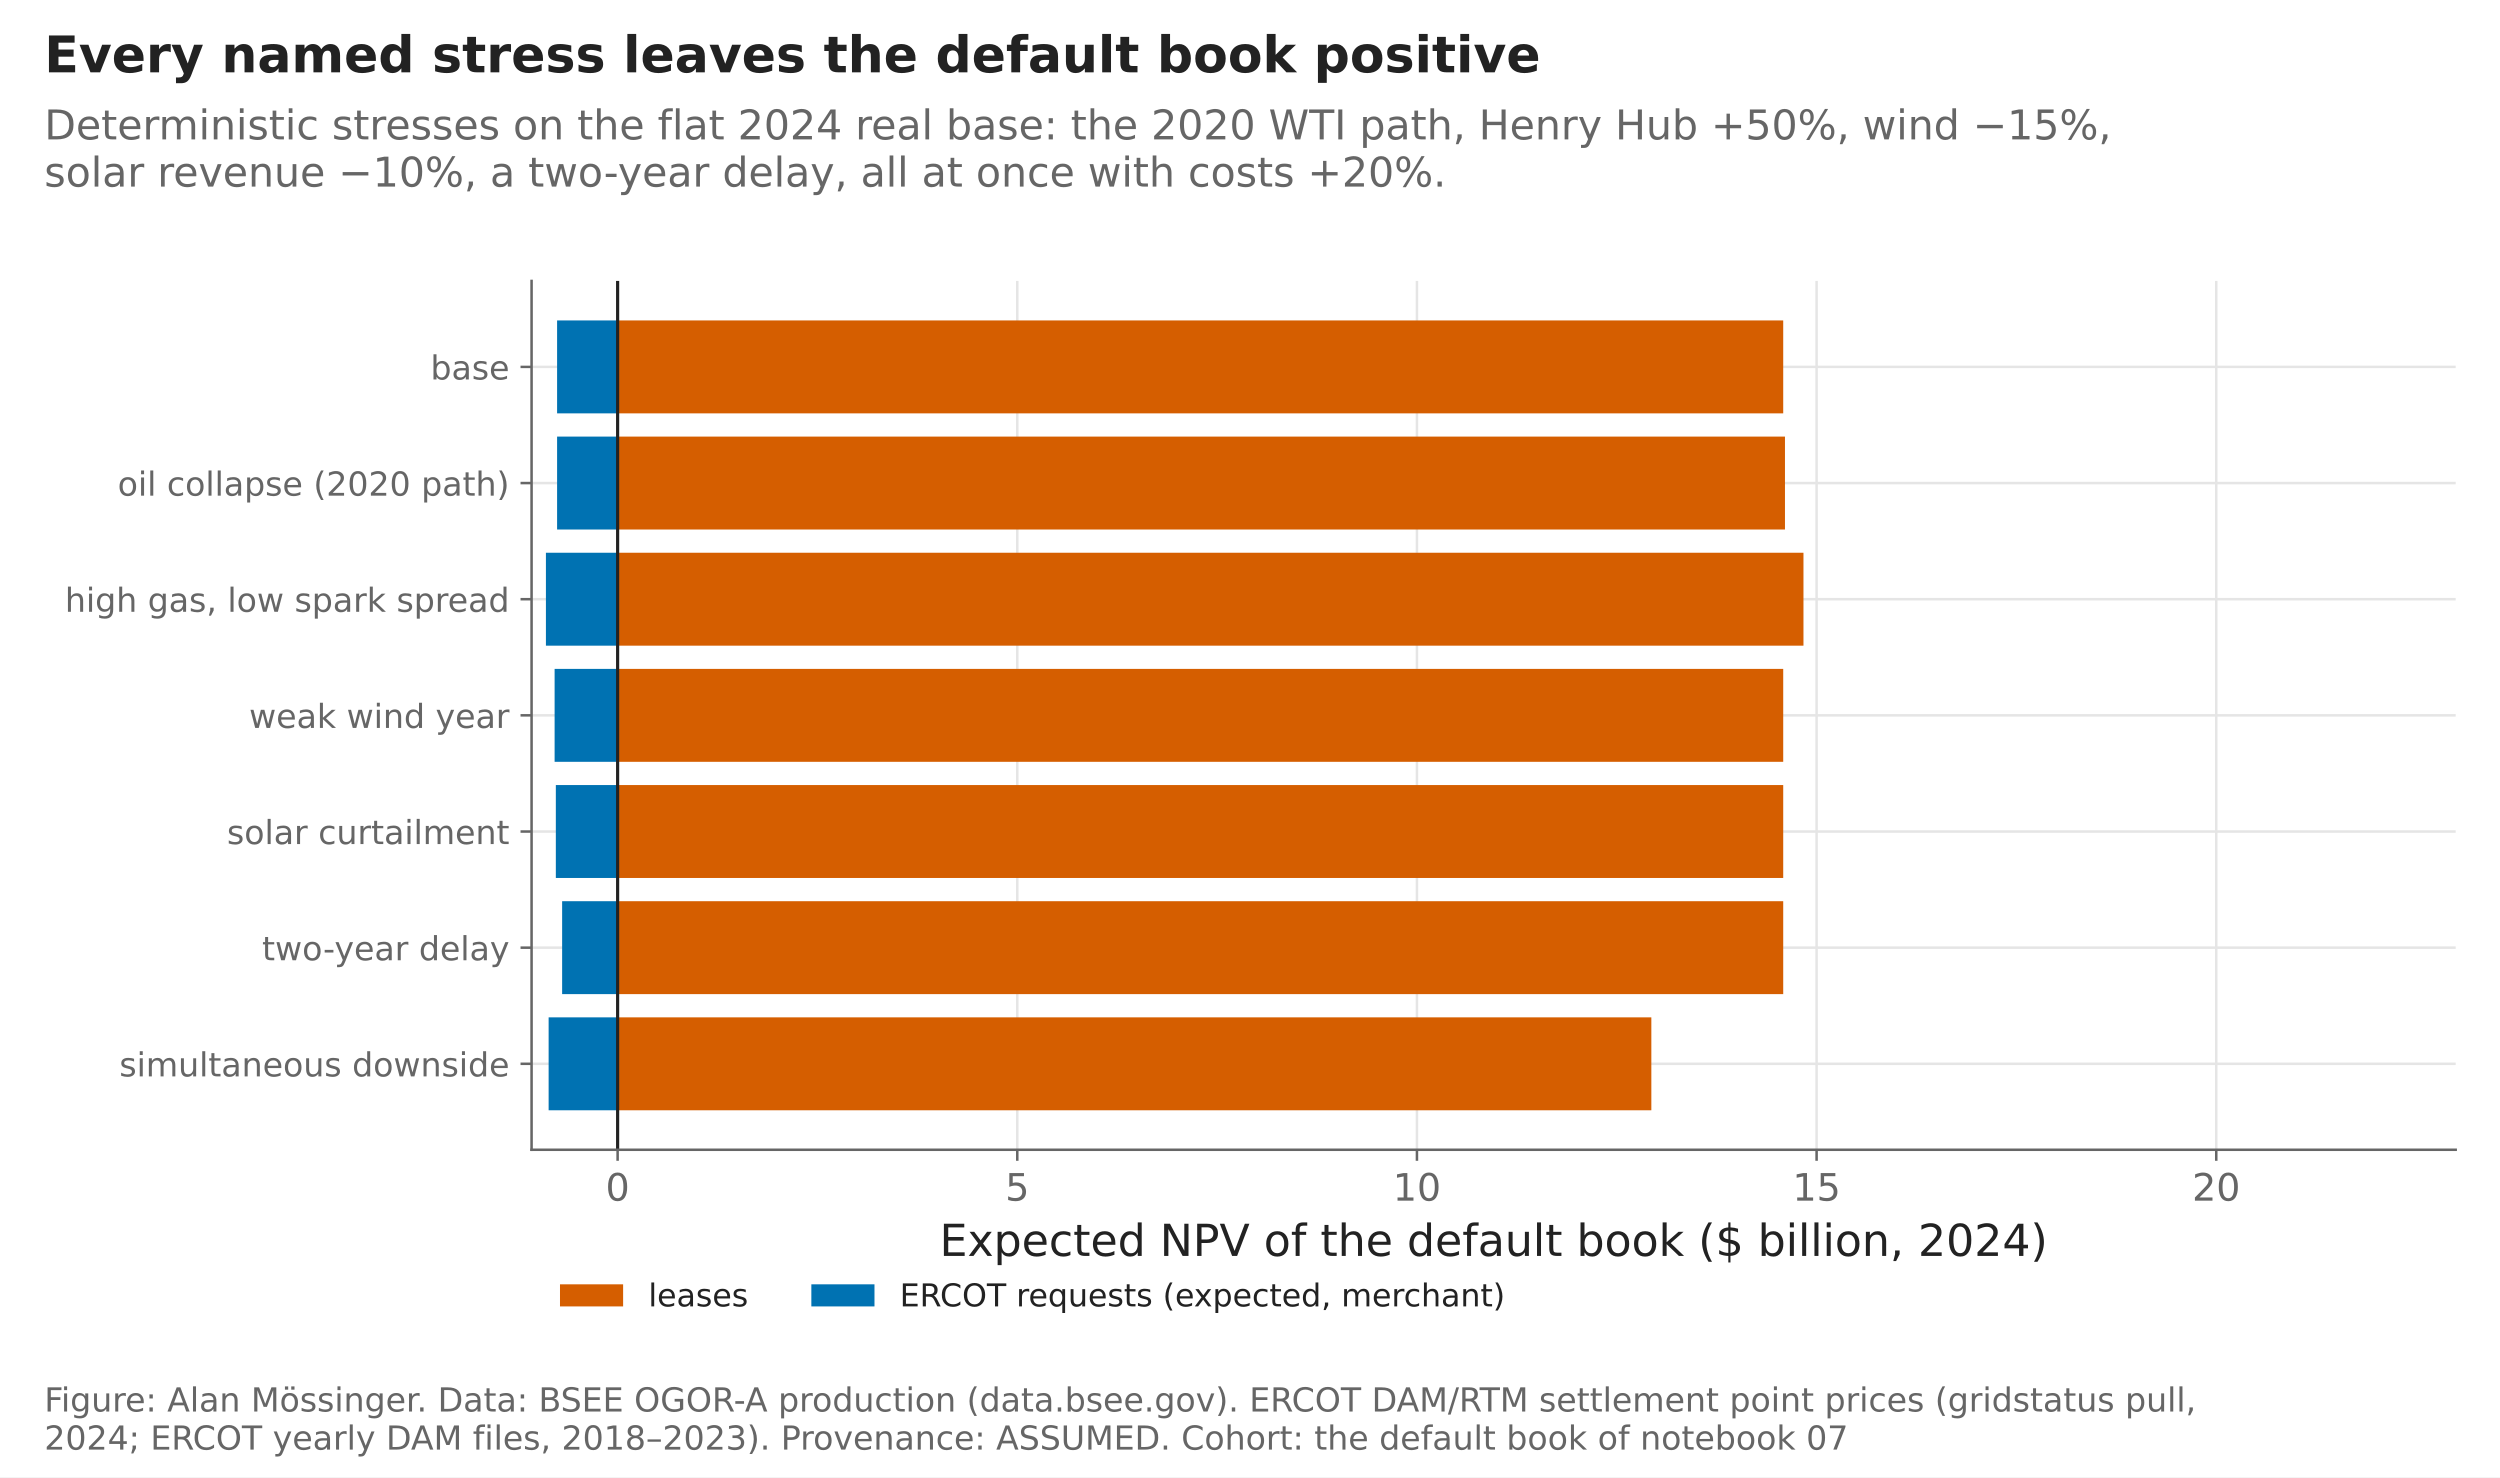
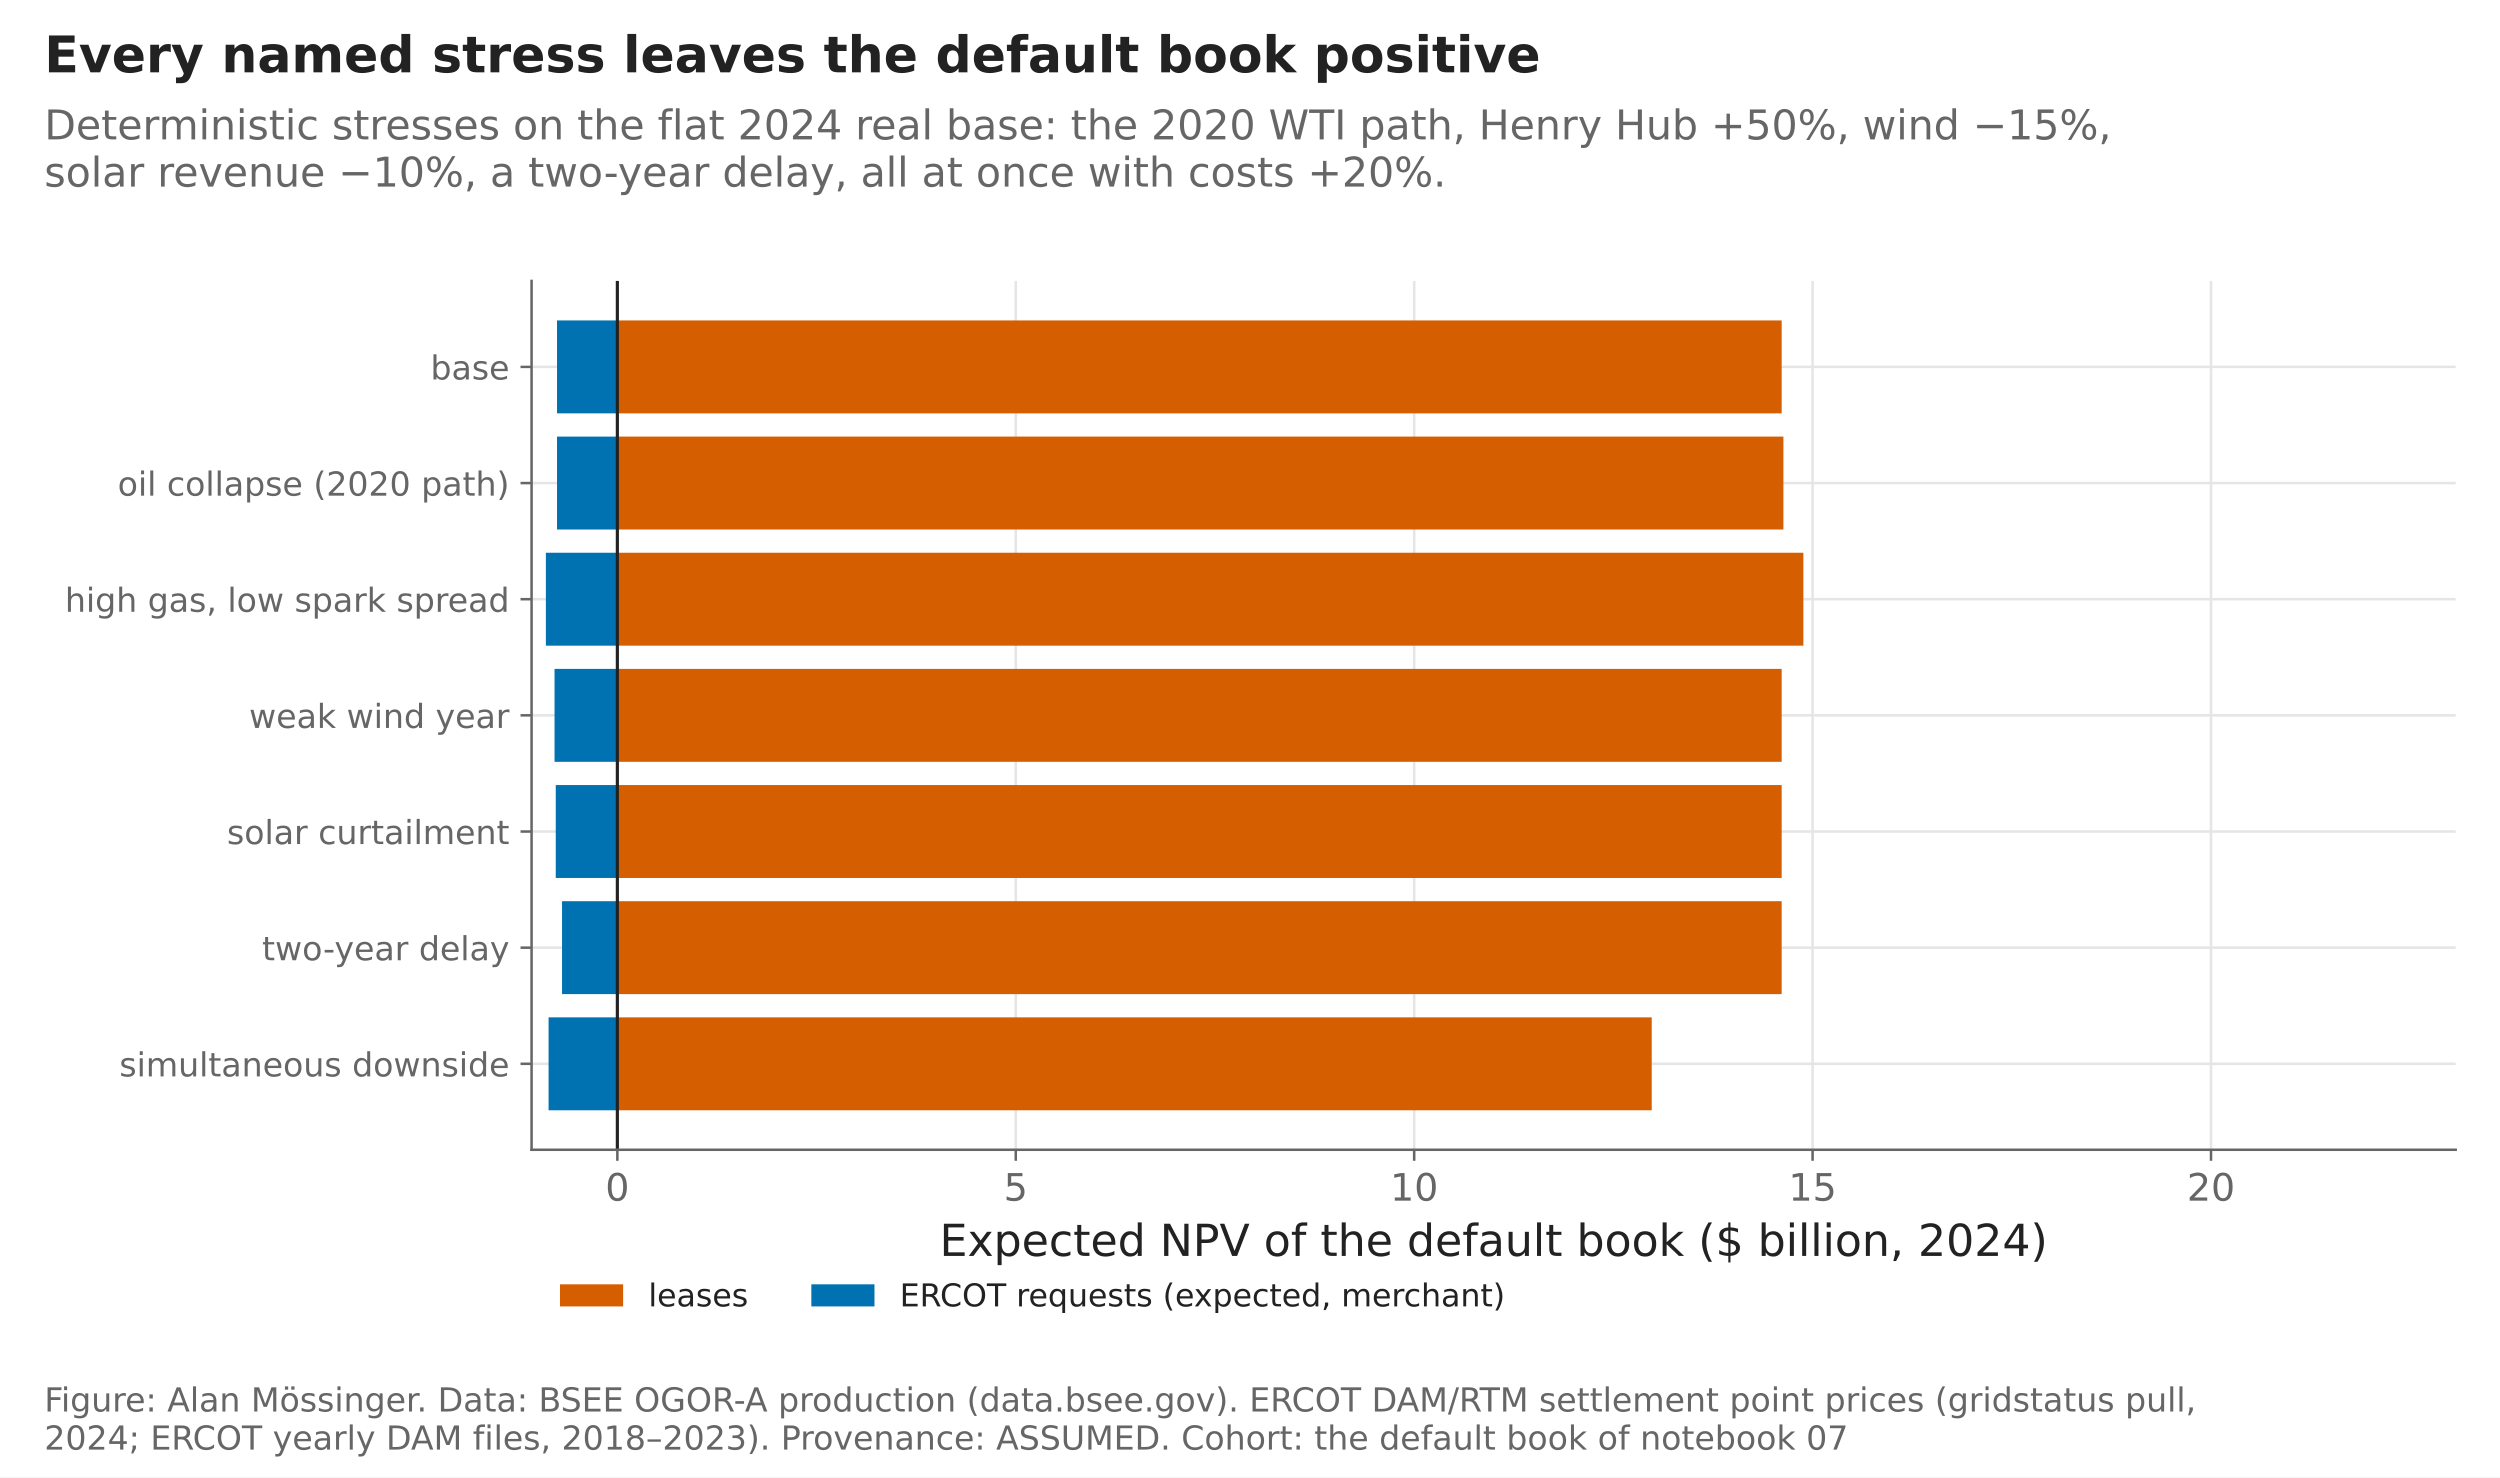
<svg xmlns="http://www.w3.org/2000/svg" xmlns:xlink="http://www.w3.org/1999/xlink" width="792pt" height="468pt" viewBox="0 0 792 468" version="1.1">
  <defs>
    <style type="text/css">*{stroke-linejoin: round; stroke-linecap: butt}</style>
  </defs>
  <g id="figure_1">
    <g id="patch_1">
      <path d="M 0 468  L 792 468  L 792 0  L 0 0  z " style="fill: #ffffff" />
    </g>
    <g id="axes_1">
      <g id="patch_2">
        <path d="M 168.404 364.247  L 777.96 364.247  L 777.96 89.004  L 168.404 89.004  z " style="fill: #ffffff" />
      </g>
      <g id="matplotlib.axis_1">
        <g id="xtick_1">
          <g id="line2d_1">
-             <path d="M 195.662 364.247  L 195.662 89.004  " clip-path="url(#p4b3cf6d41c)" style="fill: none; stroke: #e5e5e5; stroke-width: 0.8; stroke-linecap: square" />
+             <path d="M 195.577 364.247  L 195.577 89.004  " clip-path="url(#pa45b759946)" style="fill: none; stroke: #e5e5e5; stroke-width: 0.8; stroke-linecap: square" />
          </g>
          <g id="line2d_2">
            <defs>
              <path id="me00eba5936" d="M 0 0  L 0 3.5  " style="stroke: #666666; stroke-width: 0.8" />
            </defs>
            <g>
-               <use xlink:href="#me00eba5936" x="195.662" y="364.247" style="fill: #666666; stroke: #666666; stroke-width: 0.8" />
+               <use xlink:href="#me00eba5936" x="195.577" y="364.247" style="fill: #666666; stroke: #666666; stroke-width: 0.8" />
            </g>
          </g>
          <g id="text_1">
-             <text style="font-size: 12px; font-family: 'DejaVu Sans', 'Bitstream Vera Sans', 'Computer Modern Sans Serif', 'Lucida Grande', 'Verdana', 'Geneva', 'Lucid', 'Arial', 'Helvetica', 'Avant Garde', sans-serif; text-anchor: middle; fill: #666666" x="195.662" y="380.364" transform="rotate(-0 195.6623 380.3638)">0</text>
+             <text style="font-size: 12px; font-family: 'DejaVu Sans', 'Bitstream Vera Sans', 'Computer Modern Sans Serif', 'Lucida Grande', 'Verdana', 'Geneva', 'Lucid', 'Arial', 'Helvetica', 'Avant Garde', sans-serif; text-anchor: middle; fill: #666666" x="195.577" y="380.364" transform="rotate(-0 195.5773 380.3638)">0</text>
          </g>
        </g>
        <g id="xtick_2">
          <g id="line2d_3">
-             <path d="M 322.274 364.247  L 322.274 89.004  " clip-path="url(#p4b3cf6d41c)" style="fill: none; stroke: #e5e5e5; stroke-width: 0.8; stroke-linecap: square" />
+             <path d="M 321.795 364.247  L 321.795 89.004  " clip-path="url(#pa45b759946)" style="fill: none; stroke: #e5e5e5; stroke-width: 0.8; stroke-linecap: square" />
          </g>
          <g id="line2d_4">
            <g>
-               <use xlink:href="#me00eba5936" x="322.274" y="364.247" style="fill: #666666; stroke: #666666; stroke-width: 0.8" />
+               <use xlink:href="#me00eba5936" x="321.795" y="364.247" style="fill: #666666; stroke: #666666; stroke-width: 0.8" />
            </g>
          </g>
          <g id="text_2">
-             <text style="font-size: 12px; font-family: 'DejaVu Sans', 'Bitstream Vera Sans', 'Computer Modern Sans Serif', 'Lucida Grande', 'Verdana', 'Geneva', 'Lucid', 'Arial', 'Helvetica', 'Avant Garde', sans-serif; text-anchor: middle; fill: #666666" x="322.274" y="380.364" transform="rotate(-0 322.2744 380.3638)">5</text>
+             <text style="font-size: 12px; font-family: 'DejaVu Sans', 'Bitstream Vera Sans', 'Computer Modern Sans Serif', 'Lucida Grande', 'Verdana', 'Geneva', 'Lucid', 'Arial', 'Helvetica', 'Avant Garde', sans-serif; text-anchor: middle; fill: #666666" x="321.795" y="380.364" transform="rotate(-0 321.7946 380.3638)">5</text>
          </g>
        </g>
        <g id="xtick_3">
          <g id="line2d_5">
-             <path d="M 448.887 364.247  L 448.887 89.004  " clip-path="url(#p4b3cf6d41c)" style="fill: none; stroke: #e5e5e5; stroke-width: 0.8; stroke-linecap: square" />
+             <path d="M 448.012 364.247  L 448.012 89.004  " clip-path="url(#pa45b759946)" style="fill: none; stroke: #e5e5e5; stroke-width: 0.8; stroke-linecap: square" />
          </g>
          <g id="line2d_6">
            <g>
-               <use xlink:href="#me00eba5936" x="448.887" y="364.247" style="fill: #666666; stroke: #666666; stroke-width: 0.8" />
+               <use xlink:href="#me00eba5936" x="448.012" y="364.247" style="fill: #666666; stroke: #666666; stroke-width: 0.8" />
            </g>
          </g>
          <g id="text_3">
-             <text style="font-size: 12px; font-family: 'DejaVu Sans', 'Bitstream Vera Sans', 'Computer Modern Sans Serif', 'Lucida Grande', 'Verdana', 'Geneva', 'Lucid', 'Arial', 'Helvetica', 'Avant Garde', sans-serif; text-anchor: middle; fill: #666666" x="448.887" y="380.364" transform="rotate(-0 448.8865 380.3638)">10</text>
+             <text style="font-size: 12px; font-family: 'DejaVu Sans', 'Bitstream Vera Sans', 'Computer Modern Sans Serif', 'Lucida Grande', 'Verdana', 'Geneva', 'Lucid', 'Arial', 'Helvetica', 'Avant Garde', sans-serif; text-anchor: middle; fill: #666666" x="448.012" y="380.364" transform="rotate(-0 448.0119 380.3638)">10</text>
          </g>
        </g>
        <g id="xtick_4">
          <g id="line2d_7">
-             <path d="M 575.499 364.247  L 575.499 89.004  " clip-path="url(#p4b3cf6d41c)" style="fill: none; stroke: #e5e5e5; stroke-width: 0.8; stroke-linecap: square" />
+             <path d="M 574.229 364.247  L 574.229 89.004  " clip-path="url(#pa45b759946)" style="fill: none; stroke: #e5e5e5; stroke-width: 0.8; stroke-linecap: square" />
          </g>
          <g id="line2d_8">
            <g>
-               <use xlink:href="#me00eba5936" x="575.499" y="364.247" style="fill: #666666; stroke: #666666; stroke-width: 0.8" />
+               <use xlink:href="#me00eba5936" x="574.229" y="364.247" style="fill: #666666; stroke: #666666; stroke-width: 0.8" />
            </g>
          </g>
          <g id="text_4">
-             <text style="font-size: 12px; font-family: 'DejaVu Sans', 'Bitstream Vera Sans', 'Computer Modern Sans Serif', 'Lucida Grande', 'Verdana', 'Geneva', 'Lucid', 'Arial', 'Helvetica', 'Avant Garde', sans-serif; text-anchor: middle; fill: #666666" x="575.499" y="380.364" transform="rotate(-0 575.4987 380.3638)">15</text>
+             <text style="font-size: 12px; font-family: 'DejaVu Sans', 'Bitstream Vera Sans', 'Computer Modern Sans Serif', 'Lucida Grande', 'Verdana', 'Geneva', 'Lucid', 'Arial', 'Helvetica', 'Avant Garde', sans-serif; text-anchor: middle; fill: #666666" x="574.229" y="380.364" transform="rotate(-0 574.2292 380.3638)">15</text>
          </g>
        </g>
        <g id="xtick_5">
          <g id="line2d_9">
-             <path d="M 702.111 364.247  L 702.111 89.004  " clip-path="url(#p4b3cf6d41c)" style="fill: none; stroke: #e5e5e5; stroke-width: 0.8; stroke-linecap: square" />
+             <path d="M 700.447 364.247  L 700.447 89.004  " clip-path="url(#pa45b759946)" style="fill: none; stroke: #e5e5e5; stroke-width: 0.8; stroke-linecap: square" />
          </g>
          <g id="line2d_10">
            <g>
-               <use xlink:href="#me00eba5936" x="702.111" y="364.247" style="fill: #666666; stroke: #666666; stroke-width: 0.8" />
+               <use xlink:href="#me00eba5936" x="700.447" y="364.247" style="fill: #666666; stroke: #666666; stroke-width: 0.8" />
            </g>
          </g>
          <g id="text_5">
-             <text style="font-size: 12px; font-family: 'DejaVu Sans', 'Bitstream Vera Sans', 'Computer Modern Sans Serif', 'Lucida Grande', 'Verdana', 'Geneva', 'Lucid', 'Arial', 'Helvetica', 'Avant Garde', sans-serif; text-anchor: middle; fill: #666666" x="702.111" y="380.364" transform="rotate(-0 702.1108 380.3638)">20</text>
+             <text style="font-size: 12px; font-family: 'DejaVu Sans', 'Bitstream Vera Sans', 'Computer Modern Sans Serif', 'Lucida Grande', 'Verdana', 'Geneva', 'Lucid', 'Arial', 'Helvetica', 'Avant Garde', sans-serif; text-anchor: middle; fill: #666666" x="700.447" y="380.364" transform="rotate(-0 700.4465 380.3638)">20</text>
          </g>
        </g>
        <g id="text_6">
          <text style="font-size: 14px; font-family: 'DejaVu Sans', 'Bitstream Vera Sans', 'Computer Modern Sans Serif', 'Lucida Grande', 'Verdana', 'Geneva', 'Lucid', 'Arial', 'Helvetica', 'Avant Garde', sans-serif; text-anchor: middle; fill: #222222" x="473.182" y="397.884" transform="rotate(-0 473.1819 397.8845)">Expected NPV of the default book ($ billion, 2024)</text>
        </g>
      </g>
      <g id="matplotlib.axis_2">
        <g id="ytick_1">
          <g id="line2d_11">
-             <path d="M 168.404 116.234  L 777.96 116.234  " clip-path="url(#p4b3cf6d41c)" style="fill: none; stroke: #e5e5e5; stroke-width: 0.8; stroke-linecap: square" />
+             <path d="M 168.404 116.234  L 777.96 116.234  " clip-path="url(#pa45b759946)" style="fill: none; stroke: #e5e5e5; stroke-width: 0.8; stroke-linecap: square" />
          </g>
          <g id="line2d_12">
            <defs>
              <path id="mce5acbc380" d="M 0 0  L -3.5 0  " style="stroke: #666666; stroke-width: 0.8" />
            </defs>
            <g>
              <use xlink:href="#mce5acbc380" x="168.404" y="116.234" style="fill: #666666; stroke: #666666; stroke-width: 0.8" />
            </g>
          </g>
          <g id="text_7">
            <text style="font-size: 10.5px; font-family: 'DejaVu Sans', 'Bitstream Vera Sans', 'Computer Modern Sans Serif', 'Lucida Grande', 'Verdana', 'Geneva', 'Lucid', 'Arial', 'Helvetica', 'Avant Garde', sans-serif; text-anchor: end; fill: #666666" x="161.404" y="120.223" transform="rotate(-0 161.4038 120.2231)">base</text>
          </g>
        </g>
        <g id="ytick_2">
          <g id="line2d_13">
-             <path d="M 168.404 153.031  L 777.96 153.031  " clip-path="url(#p4b3cf6d41c)" style="fill: none; stroke: #e5e5e5; stroke-width: 0.8; stroke-linecap: square" />
+             <path d="M 168.404 153.031  L 777.96 153.031  " clip-path="url(#pa45b759946)" style="fill: none; stroke: #e5e5e5; stroke-width: 0.8; stroke-linecap: square" />
          </g>
          <g id="line2d_14">
            <g>
              <use xlink:href="#mce5acbc380" x="168.404" y="153.031" style="fill: #666666; stroke: #666666; stroke-width: 0.8" />
            </g>
          </g>
          <g id="text_8">
            <text style="font-size: 10.5px; font-family: 'DejaVu Sans', 'Bitstream Vera Sans', 'Computer Modern Sans Serif', 'Lucida Grande', 'Verdana', 'Geneva', 'Lucid', 'Arial', 'Helvetica', 'Avant Garde', sans-serif; text-anchor: end; fill: #666666" x="161.404" y="157.02" transform="rotate(-0 161.4038 157.0202)">oil collapse (2020 path)</text>
          </g>
        </g>
        <g id="ytick_3">
          <g id="line2d_15">
-             <path d="M 168.404 189.828  L 777.96 189.828  " clip-path="url(#p4b3cf6d41c)" style="fill: none; stroke: #e5e5e5; stroke-width: 0.8; stroke-linecap: square" />
+             <path d="M 168.404 189.828  L 777.96 189.828  " clip-path="url(#pa45b759946)" style="fill: none; stroke: #e5e5e5; stroke-width: 0.8; stroke-linecap: square" />
          </g>
          <g id="line2d_16">
            <g>
              <use xlink:href="#mce5acbc380" x="168.404" y="189.828" style="fill: #666666; stroke: #666666; stroke-width: 0.8" />
            </g>
          </g>
          <g id="text_9">
            <text style="font-size: 10.5px; font-family: 'DejaVu Sans', 'Bitstream Vera Sans', 'Computer Modern Sans Serif', 'Lucida Grande', 'Verdana', 'Geneva', 'Lucid', 'Arial', 'Helvetica', 'Avant Garde', sans-serif; text-anchor: end; fill: #666666" x="161.404" y="193.817" transform="rotate(-0 161.4038 193.8174)">high gas, low spark spread</text>
          </g>
        </g>
        <g id="ytick_4">
          <g id="line2d_17">
-             <path d="M 168.404 226.625  L 777.96 226.625  " clip-path="url(#p4b3cf6d41c)" style="fill: none; stroke: #e5e5e5; stroke-width: 0.8; stroke-linecap: square" />
+             <path d="M 168.404 226.625  L 777.96 226.625  " clip-path="url(#pa45b759946)" style="fill: none; stroke: #e5e5e5; stroke-width: 0.8; stroke-linecap: square" />
          </g>
          <g id="line2d_18">
            <g>
              <use xlink:href="#mce5acbc380" x="168.404" y="226.625" style="fill: #666666; stroke: #666666; stroke-width: 0.8" />
            </g>
          </g>
          <g id="text_10">
            <text style="font-size: 10.5px; font-family: 'DejaVu Sans', 'Bitstream Vera Sans', 'Computer Modern Sans Serif', 'Lucida Grande', 'Verdana', 'Geneva', 'Lucid', 'Arial', 'Helvetica', 'Avant Garde', sans-serif; text-anchor: end; fill: #666666" x="161.404" y="230.614" transform="rotate(-0 161.4038 230.6145)">weak wind year</text>
          </g>
        </g>
        <g id="ytick_5">
          <g id="line2d_19">
-             <path d="M 168.404 263.422  L 777.96 263.422  " clip-path="url(#p4b3cf6d41c)" style="fill: none; stroke: #e5e5e5; stroke-width: 0.8; stroke-linecap: square" />
+             <path d="M 168.404 263.422  L 777.96 263.422  " clip-path="url(#pa45b759946)" style="fill: none; stroke: #e5e5e5; stroke-width: 0.8; stroke-linecap: square" />
          </g>
          <g id="line2d_20">
            <g>
              <use xlink:href="#mce5acbc380" x="168.404" y="263.422" style="fill: #666666; stroke: #666666; stroke-width: 0.8" />
            </g>
          </g>
          <g id="text_11">
            <text style="font-size: 10.5px; font-family: 'DejaVu Sans', 'Bitstream Vera Sans', 'Computer Modern Sans Serif', 'Lucida Grande', 'Verdana', 'Geneva', 'Lucid', 'Arial', 'Helvetica', 'Avant Garde', sans-serif; text-anchor: end; fill: #666666" x="161.404" y="267.412" transform="rotate(-0 161.4038 267.4116)">solar curtailment</text>
          </g>
        </g>
        <g id="ytick_6">
          <g id="line2d_21">
-             <path d="M 168.404 300.22  L 777.96 300.22  " clip-path="url(#p4b3cf6d41c)" style="fill: none; stroke: #e5e5e5; stroke-width: 0.8; stroke-linecap: square" />
+             <path d="M 168.404 300.22  L 777.96 300.22  " clip-path="url(#pa45b759946)" style="fill: none; stroke: #e5e5e5; stroke-width: 0.8; stroke-linecap: square" />
          </g>
          <g id="line2d_22">
            <g>
              <use xlink:href="#mce5acbc380" x="168.404" y="300.22" style="fill: #666666; stroke: #666666; stroke-width: 0.8" />
            </g>
          </g>
          <g id="text_12">
            <text style="font-size: 10.5px; font-family: 'DejaVu Sans', 'Bitstream Vera Sans', 'Computer Modern Sans Serif', 'Lucida Grande', 'Verdana', 'Geneva', 'Lucid', 'Arial', 'Helvetica', 'Avant Garde', sans-serif; text-anchor: end; fill: #666666" x="161.404" y="304.209" transform="rotate(-0 161.4038 304.2088)">two-year delay</text>
          </g>
        </g>
        <g id="ytick_7">
          <g id="line2d_23">
-             <path d="M 168.404 337.017  L 777.96 337.017  " clip-path="url(#p4b3cf6d41c)" style="fill: none; stroke: #e5e5e5; stroke-width: 0.8; stroke-linecap: square" />
+             <path d="M 168.404 337.017  L 777.96 337.017  " clip-path="url(#pa45b759946)" style="fill: none; stroke: #e5e5e5; stroke-width: 0.8; stroke-linecap: square" />
          </g>
          <g id="line2d_24">
            <g>
              <use xlink:href="#mce5acbc380" x="168.404" y="337.017" style="fill: #666666; stroke: #666666; stroke-width: 0.8" />
            </g>
          </g>
          <g id="text_13">
            <text style="font-size: 10.5px; font-family: 'DejaVu Sans', 'Bitstream Vera Sans', 'Computer Modern Sans Serif', 'Lucida Grande', 'Verdana', 'Geneva', 'Lucid', 'Arial', 'Helvetica', 'Avant Garde', sans-serif; text-anchor: end; fill: #666666" x="161.404" y="341.006" transform="rotate(-0 161.4038 341.0059)">simultaneous downside</text>
          </g>
        </g>
      </g>
      <g id="patch_3">
-         <path d="M 195.662 101.515  L 564.923 101.515  L 564.923 130.953  L 195.662 130.953  z " clip-path="url(#p4b3cf6d41c)" style="fill: #d55e00" />
+         <path d="M 195.577 101.515  L 564.431 101.515  L 564.431 130.953  L 195.577 130.953  z " clip-path="url(#pa45b759946)" style="fill: #d55e00" />
      </g>
      <g id="patch_4">
-         <path d="M 195.662 138.312  L 565.478 138.312  L 565.478 167.75  L 195.662 167.75  z " clip-path="url(#p4b3cf6d41c)" style="fill: #d55e00" />
+         <path d="M 195.577 138.312  L 564.984 138.312  L 564.984 167.75  L 195.577 167.75  z " clip-path="url(#pa45b759946)" style="fill: #d55e00" />
      </g>
      <g id="patch_5">
-         <path d="M 195.662 175.109  L 571.338 175.109  L 571.338 204.547  L 195.662 204.547  z " clip-path="url(#p4b3cf6d41c)" style="fill: #d55e00" />
+         <path d="M 195.577 175.109  L 571.308 175.109  L 571.308 204.547  L 195.577 204.547  z " clip-path="url(#pa45b759946)" style="fill: #d55e00" />
      </g>
      <g id="patch_6">
-         <path d="M 195.662 211.906  L 564.923 211.906  L 564.923 241.344  L 195.662 241.344  z " clip-path="url(#p4b3cf6d41c)" style="fill: #d55e00" />
+         <path d="M 195.577 211.906  L 564.431 211.906  L 564.431 241.344  L 195.577 241.344  z " clip-path="url(#pa45b759946)" style="fill: #d55e00" />
      </g>
      <g id="patch_7">
-         <path d="M 195.662 248.704  L 564.923 248.704  L 564.923 278.141  L 195.662 278.141  z " clip-path="url(#p4b3cf6d41c)" style="fill: #d55e00" />
+         <path d="M 195.577 248.704  L 564.431 248.704  L 564.431 278.141  L 195.577 278.141  z " clip-path="url(#pa45b759946)" style="fill: #d55e00" />
      </g>
      <g id="patch_8">
-         <path d="M 195.662 285.501  L 564.923 285.501  L 564.923 314.938  L 195.662 314.938  z " clip-path="url(#p4b3cf6d41c)" style="fill: #d55e00" />
+         <path d="M 195.577 285.501  L 564.431 285.501  L 564.431 314.938  L 195.577 314.938  z " clip-path="url(#pa45b759946)" style="fill: #d55e00" />
      </g>
      <g id="patch_9">
-         <path d="M 195.662 322.298  L 523.146 322.298  L 523.146 351.736  L 195.662 351.736  z " clip-path="url(#p4b3cf6d41c)" style="fill: #d55e00" />
+         <path d="M 195.577 322.298  L 523.266 322.298  L 523.266 351.736  L 195.577 351.736  z " clip-path="url(#pa45b759946)" style="fill: #d55e00" />
      </g>
      <g id="patch_10">
-         <path d="M 195.662 101.515  L 176.489 101.515  L 176.489 130.953  L 195.662 130.953  z " clip-path="url(#p4b3cf6d41c)" style="fill: #0072b2" />
+         <path d="M 195.577 101.515  L 176.464 101.515  L 176.464 130.953  L 195.577 130.953  z " clip-path="url(#pa45b759946)" style="fill: #0072b2" />
      </g>
      <g id="patch_11">
-         <path d="M 195.662 138.312  L 176.489 138.312  L 176.489 167.75  L 195.662 167.75  z " clip-path="url(#p4b3cf6d41c)" style="fill: #0072b2" />
+         <path d="M 195.577 138.312  L 176.464 138.312  L 176.464 167.75  L 195.577 167.75  z " clip-path="url(#pa45b759946)" style="fill: #0072b2" />
      </g>
      <g id="patch_12">
-         <path d="M 195.662 175.109  L 172.947 175.109  L 172.947 204.547  L 195.662 204.547  z " clip-path="url(#p4b3cf6d41c)" style="fill: #0072b2" />
+         <path d="M 195.577 175.109  L 172.933 175.109  L 172.933 204.547  L 195.577 204.547  z " clip-path="url(#pa45b759946)" style="fill: #0072b2" />
      </g>
      <g id="patch_13">
-         <path d="M 195.662 211.906  L 175.7 211.906  L 175.7 241.344  L 195.662 241.344  z " clip-path="url(#p4b3cf6d41c)" style="fill: #0072b2" />
+         <path d="M 195.577 211.906  L 175.677 211.906  L 175.677 241.344  L 195.577 241.344  z " clip-path="url(#pa45b759946)" style="fill: #0072b2" />
      </g>
      <g id="patch_14">
-         <path d="M 195.662 248.704  L 176.087 248.704  L 176.087 278.141  L 195.662 278.141  z " clip-path="url(#p4b3cf6d41c)" style="fill: #0072b2" />
+         <path d="M 195.577 248.704  L 176.063 248.704  L 176.063 278.141  L 195.577 278.141  z " clip-path="url(#pa45b759946)" style="fill: #0072b2" />
      </g>
      <g id="patch_15">
-         <path d="M 195.662 285.501  L 178.084 285.501  L 178.084 314.938  L 195.662 314.938  z " clip-path="url(#p4b3cf6d41c)" style="fill: #0072b2" />
+         <path d="M 195.577 285.501  L 178.054 285.501  L 178.054 314.938  L 195.577 314.938  z " clip-path="url(#pa45b759946)" style="fill: #0072b2" />
      </g>
      <g id="patch_16">
-         <path d="M 195.662 322.298  L 173.806 322.298  L 173.806 351.736  L 195.662 351.736  z " clip-path="url(#p4b3cf6d41c)" style="fill: #0072b2" />
+         <path d="M 195.577 322.298  L 173.789 322.298  L 173.789 351.736  L 195.577 351.736  z " clip-path="url(#pa45b759946)" style="fill: #0072b2" />
      </g>
      <g id="line2d_25">
-         <path d="M 195.662 364.247  L 195.662 89.004  " clip-path="url(#p4b3cf6d41c)" style="fill: none; stroke: #222222; stroke-linecap: square" />
+         <path d="M 195.577 364.247  L 195.577 89.004  " clip-path="url(#pa45b759946)" style="fill: none; stroke: #222222; stroke-linecap: square" />
      </g>
      <g id="patch_17">
        <path d="M 168.404 364.247  L 168.404 89.004  " style="fill: none; stroke: #666666; stroke-width: 0.8; stroke-linejoin: miter; stroke-linecap: square" />
      </g>
      <g id="patch_18">
        <path d="M 168.404 364.247  L 777.96 364.247  " style="fill: none; stroke: #666666; stroke-width: 0.8; stroke-linejoin: miter; stroke-linecap: square" />
      </g>
      <g id="legend_1">
        <g id="patch_19">
          <path d="M 177.404 413.874  L 197.404 413.874  L 197.404 406.874  L 177.404 406.874  z " style="fill: #d55e00" />
        </g>
        <g id="text_14">
          <text style="font-size: 10px; font-family: 'DejaVu Sans', 'Bitstream Vera Sans', 'Computer Modern Sans Serif', 'Lucida Grande', 'Verdana', 'Geneva', 'Lucid', 'Arial', 'Helvetica', 'Avant Garde', sans-serif; text-anchor: start; fill: #222222" x="205.404" y="413.874" transform="rotate(-0 205.4038 413.8742)">leases</text>
        </g>
        <g id="patch_20">
          <path d="M 257.035 413.874  L 277.035 413.874  L 277.035 406.874  L 257.035 406.874  z " style="fill: #0072b2" />
        </g>
        <g id="text_15">
          <text style="font-size: 10px; font-family: 'DejaVu Sans', 'Bitstream Vera Sans', 'Computer Modern Sans Serif', 'Lucida Grande', 'Verdana', 'Geneva', 'Lucid', 'Arial', 'Helvetica', 'Avant Garde', sans-serif; text-anchor: start; fill: #222222" x="285.035" y="413.874" transform="rotate(-0 285.035 413.8742)">ERCOT requests (expected, merchant)</text>
        </g>
      </g>
    </g>
    <g id="text_16">
      <text style="font-weight: 700; font-size: 16px; font-family: 'DejaVu Sans', 'Bitstream Vera Sans', 'Computer Modern Sans Serif', 'Lucida Grande', 'Verdana', 'Geneva', 'Lucid', 'Arial', 'Helvetica', 'Avant Garde', sans-serif; text-anchor: start; fill: #222222" x="14.04" y="22.913" transform="rotate(-0 14.04 22.9125)">Every named stress leaves the default book positive</text>
    </g>
    <g id="text_17">
      <text style="font-size: 13px; font-family: 'DejaVu Sans', 'Bitstream Vera Sans', 'Computer Modern Sans Serif', 'Lucida Grande', 'Verdana', 'Geneva', 'Lucid', 'Arial', 'Helvetica', 'Avant Garde', sans-serif; fill: #666666" transform="translate(14.04 44.16619)">Deterministic stresses on the flat 2024 real base: the 2020 WTI path, Henry Hub +50%, wind −15%,</text>
      <text style="font-size: 13px; font-family: 'DejaVu Sans', 'Bitstream Vera Sans', 'Computer Modern Sans Serif', 'Lucida Grande', 'Verdana', 'Geneva', 'Lucid', 'Arial', 'Helvetica', 'Avant Garde', sans-serif; fill: #666666" transform="translate(14.04 59.11619)">solar revenue −10%, a two-year delay, all at once with costs +20%.</text>
    </g>
    <g id="text_18">
      <text style="font-size: 10.5px; font-family: 'DejaVu Sans', 'Bitstream Vera Sans', 'Computer Modern Sans Serif', 'Lucida Grande', 'Verdana', 'Geneva', 'Lucid', 'Arial', 'Helvetica', 'Avant Garde', sans-serif; fill: #666666" transform="translate(14.04 447.1688)">Figure: Alan Mössinger. Data: BSEE OGOR-A production (data.bsee.gov). ERCOT DAM/RTM settlement point prices (gridstatus pull,</text>
      <text style="font-size: 10.5px; font-family: 'DejaVu Sans', 'Bitstream Vera Sans', 'Computer Modern Sans Serif', 'Lucida Grande', 'Verdana', 'Geneva', 'Lucid', 'Arial', 'Helvetica', 'Avant Garde', sans-serif; fill: #666666" transform="translate(14.04 459.2438)">2024; ERCOT yearly DAM files, 2018–2023). Provenance: ASSUMED. Cohort: the default book of notebook 07</text>
    </g>
  </g>
  <defs>
-     <clipPath id="p4b3cf6d41c">
+     <clipPath id="pa45b759946">
      <rect x="168.404" y="89.004" width="609.556" height="275.243" />
    </clipPath>
  </defs>
</svg>
